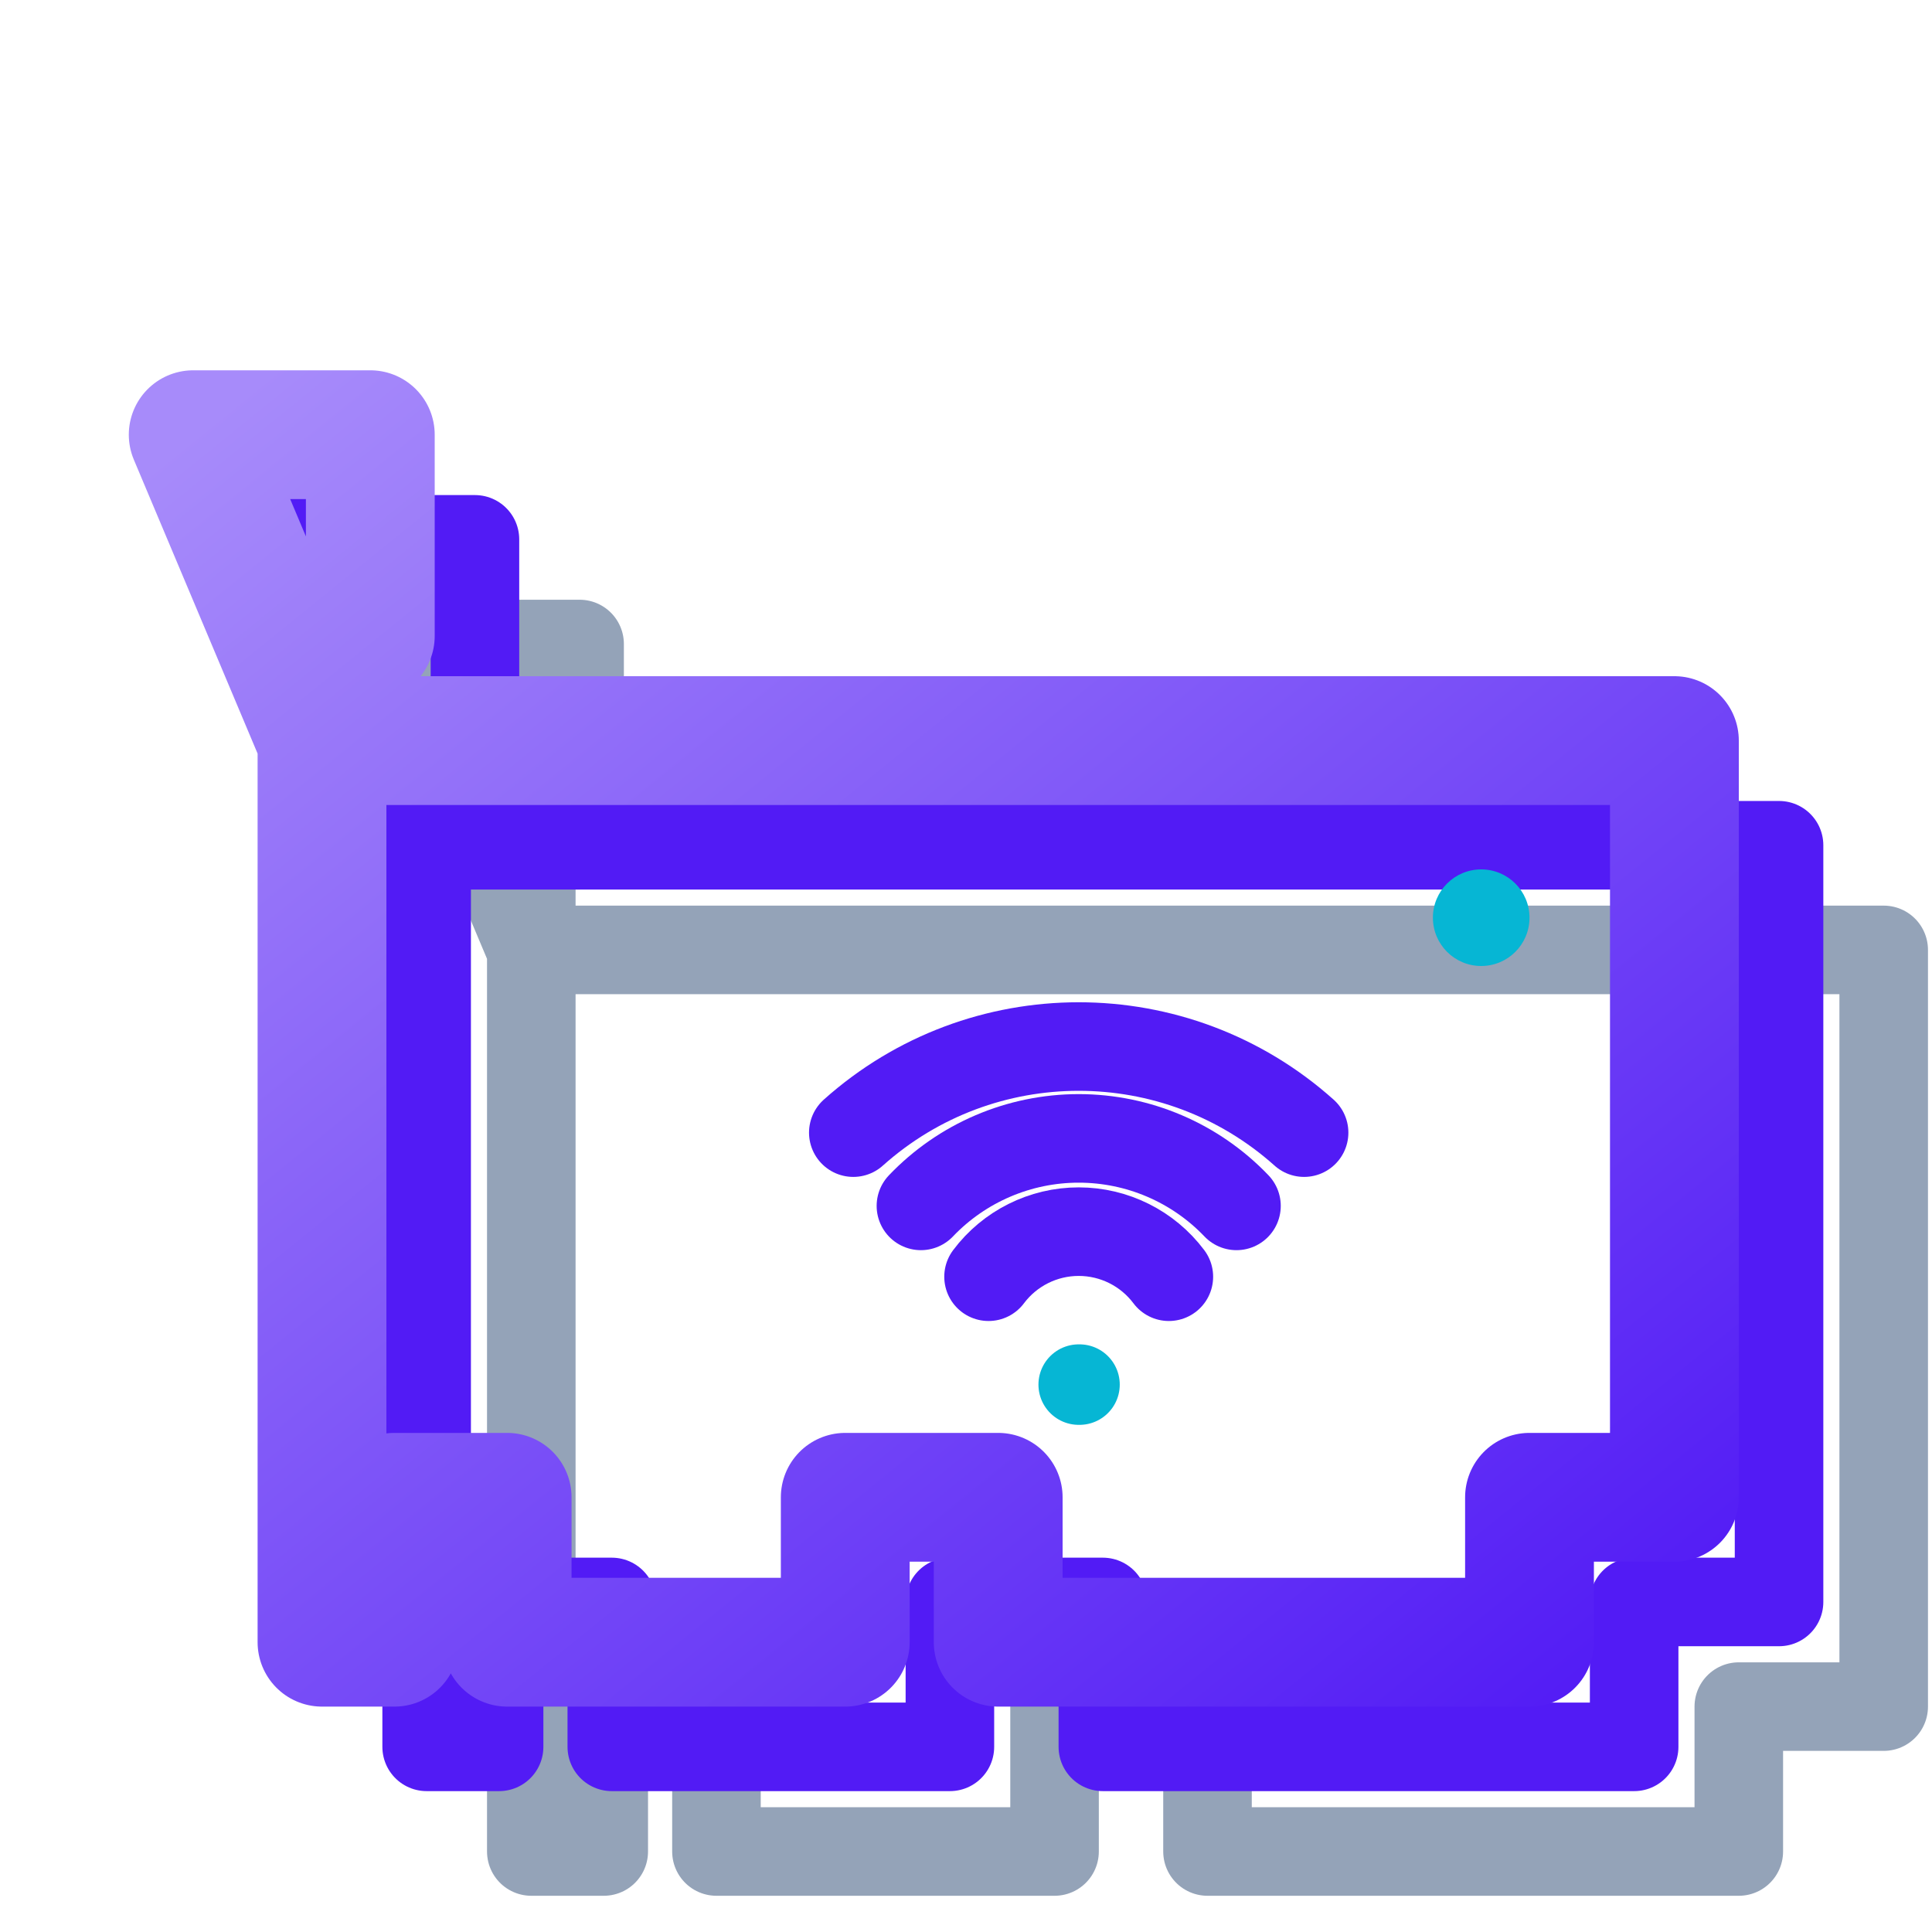
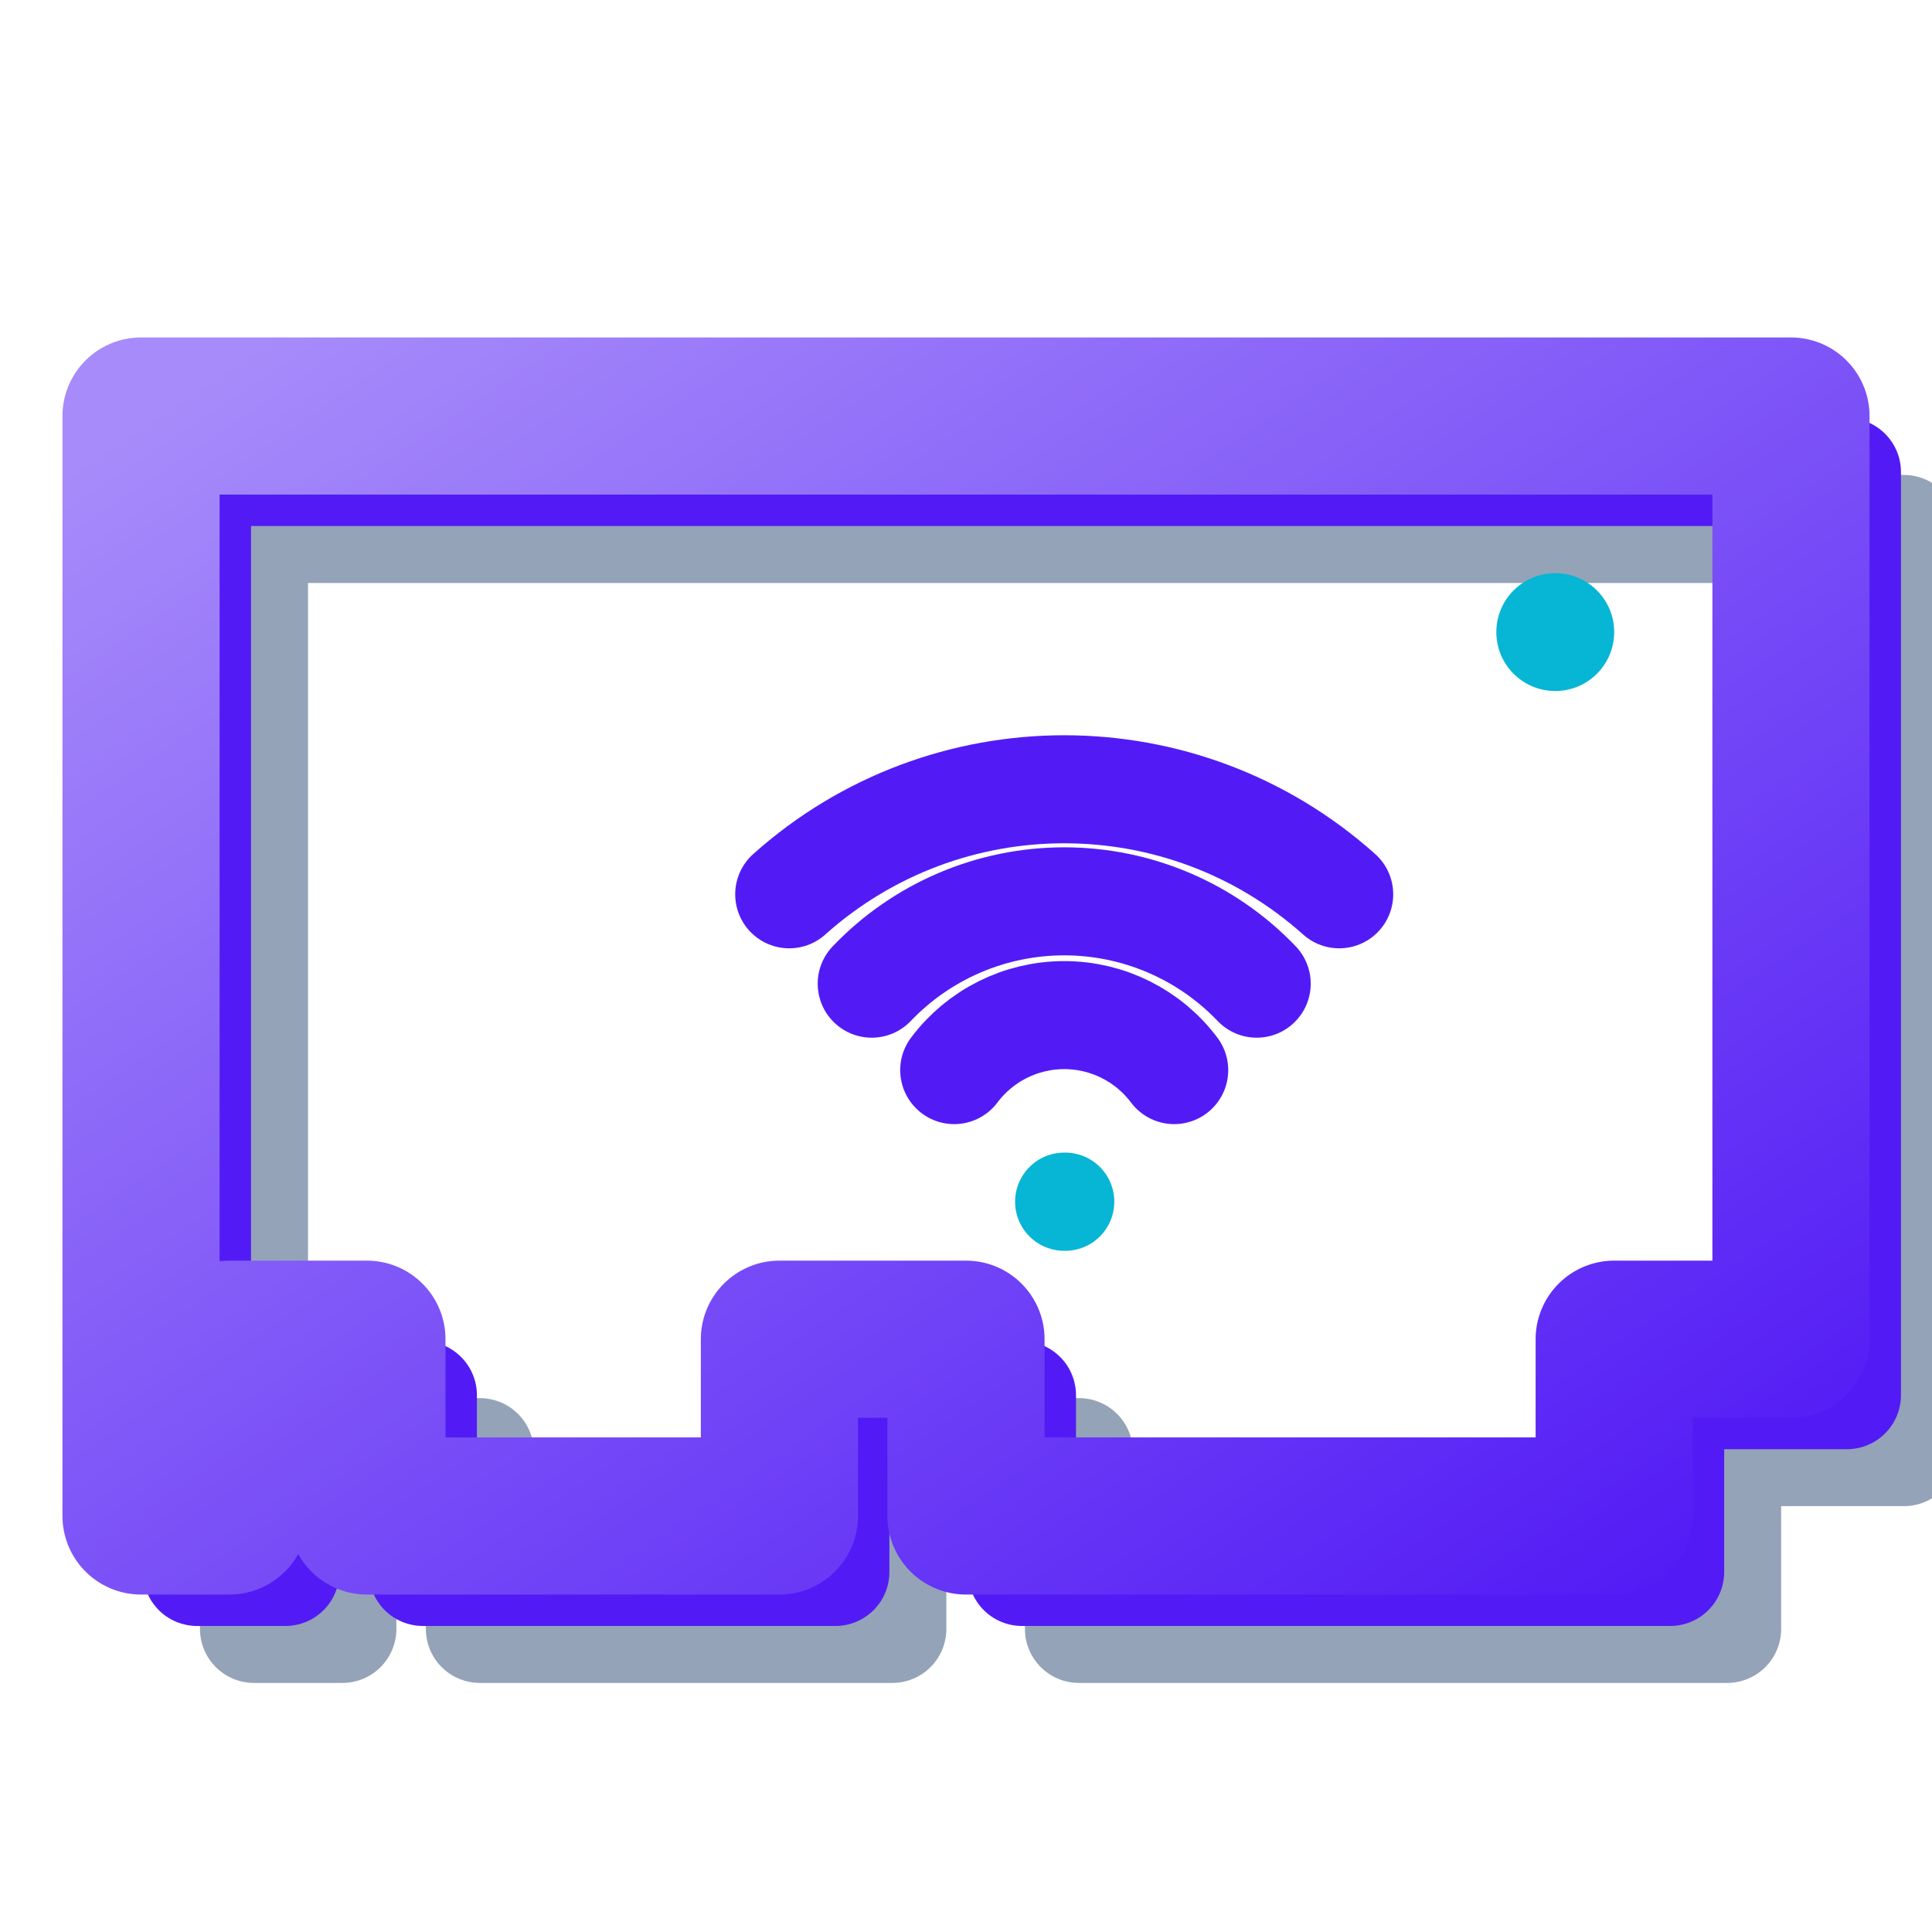
<svg xmlns="http://www.w3.org/2000/svg" viewBox="0 0 24 24" width="24" height="24" fill="none" stroke-linecap="round" stroke-linejoin="round" fill-opacity="0">
  <defs>
    <linearGradient id="ngnddiagg1networkadapters" x1="0" y1="0" x2="1" y2="1">
      <stop offset="0%" stop-color="#A78BFA" />
      <stop offset="100%" stop-color="#521BF5" />
    </linearGradient>
  </defs>
-   <g transform="translate(2.6 2.6)">
-     <path d="M2.4 5.4 H4.6 V7.9 H4 V9.2 H20.8 V18.6 H19 V20.4 H12.4 V18.6 H10.5 V20.4 H6.3 V18.6 H4.9 V20.4 H4 V9.2 Z" stroke="#94A3B8" stroke-width="1.1" />
+   <g transform="translate(-3.128 -6.056) scale(1.22)">
+     <g transform="translate(1.15 1.15)">
+       <path d="M4 9.2 H20.8 V18.6 H19 V20.4 H12.4 V18.6 H10.5 V20.4 H6.3 V18.6 H4.9 V20.4 H4 V9.2 Z" stroke="#94A3B8" stroke-width="1.1" />
+     </g>
+     <g transform="translate(0.57 0.57)">
+       <path d="M4 9.2 H20.8 V18.6 H19 V20.4 H12.4 V18.6 H10.5 V20.4 H6.3 V18.6 H4.9 V20.4 H4 V9.2 Z" stroke="#521BF5" stroke-width="1.1" />
+     </g>
+     <path d="M4 9.2 H20.8 V18.6 H19 V20.4 H12.4 V18.6 H10.5 V20.4 H6.3 V18.6 H4.9 V20.4 H4 V9.2 Z" stroke="url(#ngnddiagg1networkadapters)" stroke-width="1.6" />
+     <path d="M10.6 14.07 a4.2 4.2 0 0 1 5.6 0" stroke="#521BF5" stroke-width="1.1" />
+     <path d="M11.44 14.98 a2.71 2.71 0 0 1 3.92 0" stroke="#521BF5" stroke-width="1.1" />
+     <path d="M12.28 15.86 a1.4 1.4 0 0 1 2.24 0" stroke="#521BF5" stroke-width="1.1" />
+     <path d="M13.4 17.2 h.01" stroke="#06B6D4" stroke-width="1" />
+     <circle cx="18.4" cy="11.4" r="0.6" fill="#06B6D4" fill-opacity="1" />
  </g>
-   <g transform="translate(1.3 1.3)">
-     <path d="M2.4 5.4 H4.6 V7.9 H4 V9.2 H20.8 V18.6 H19 V20.4 H12.4 V18.6 H10.5 V20.4 H6.3 V18.6 H4.9 V20.4 H4 V9.2 Z" stroke="#521BF5" stroke-width="1.1" />
-   </g>
-   <path d="M2.4 5.4 H4.6 V7.9 H4 V9.2 H20.8 V18.6 H19 V20.4 H12.4 V18.6 H10.5 V20.4 H6.3 V18.6 H4.9 V20.4 H4 V9.2 Z" stroke="url(#ngnddiagg1networkadapters)" stroke-width="1.6" />
-   <path d="M10.6 14.07 a4.2 4.2 0 0 1 5.6 0" stroke="#521BF5" stroke-width="1.1" />
-   <path d="M11.44 14.98 a2.71 2.71 0 0 1 3.92 0" stroke="#521BF5" stroke-width="1.1" />
-   <path d="M12.28 15.86 a1.4 1.4 0 0 1 2.24 0" stroke="#521BF5" stroke-width="1.1" />
-   <path d="M13.4 17.2 h.01" stroke="#06B6D4" stroke-width="1" />
-   <circle cx="18.4" cy="11.4" r="0.6" fill="#06B6D4" fill-opacity="1" />
</svg>
